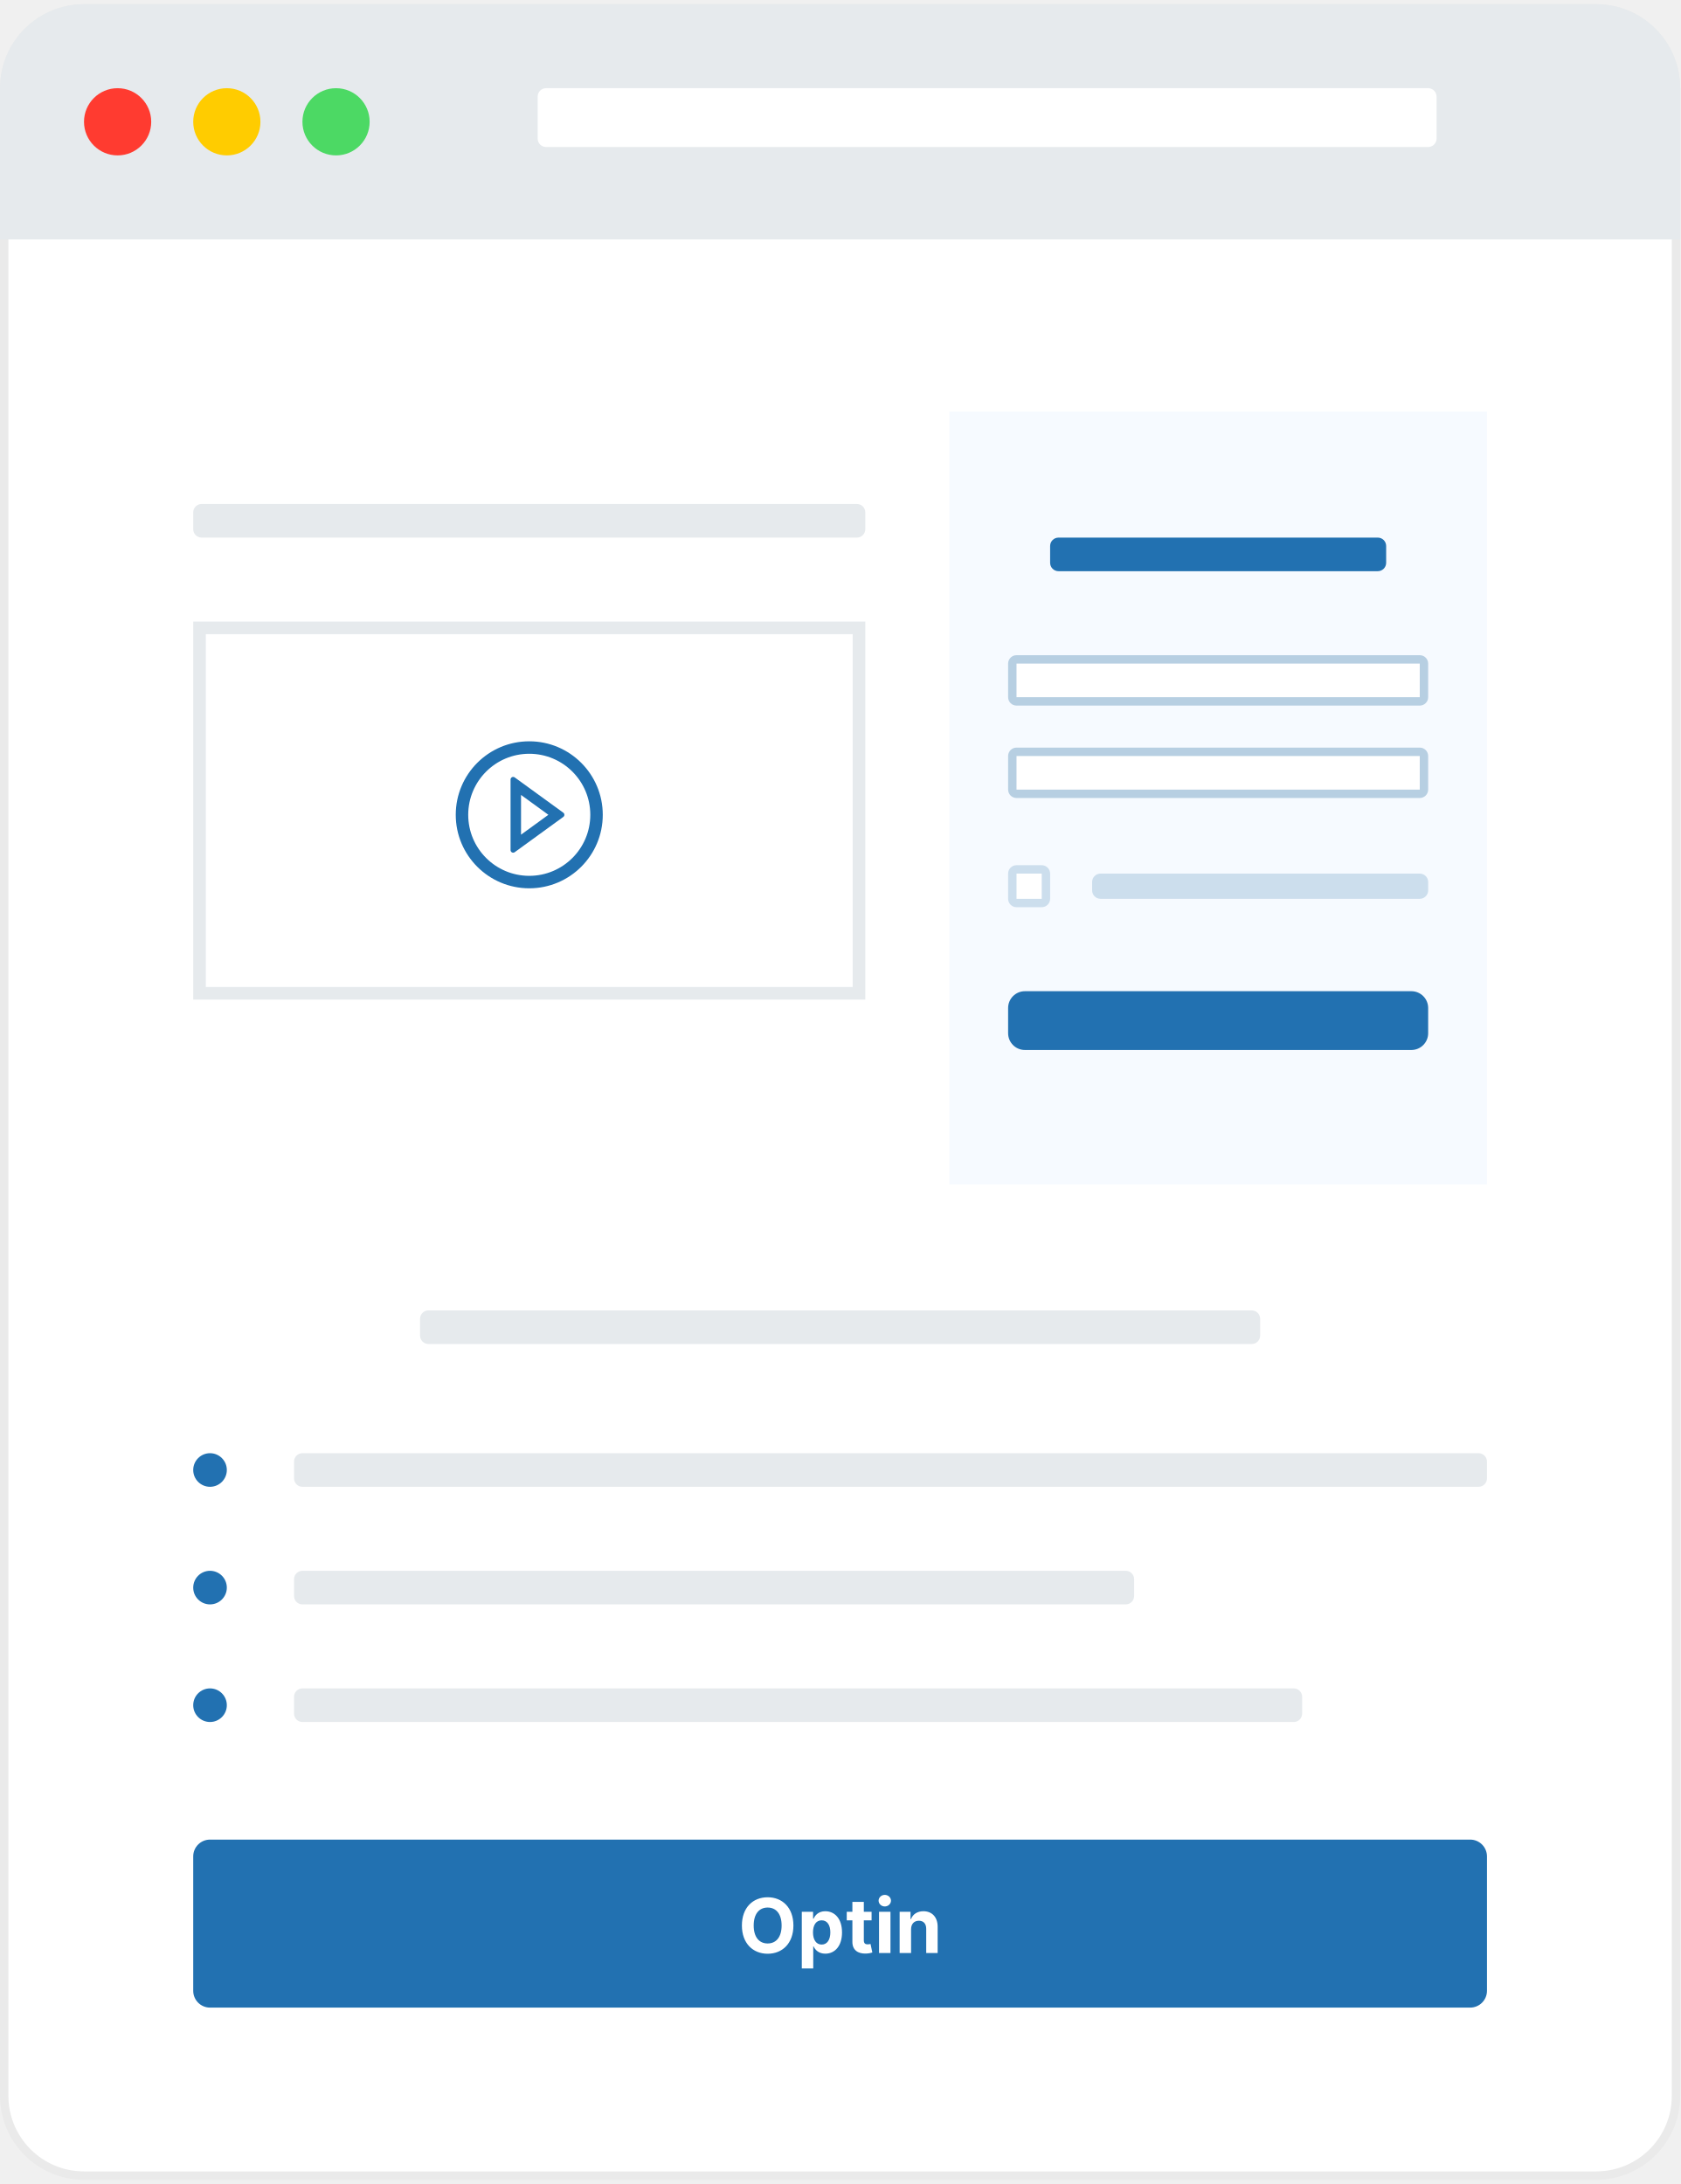
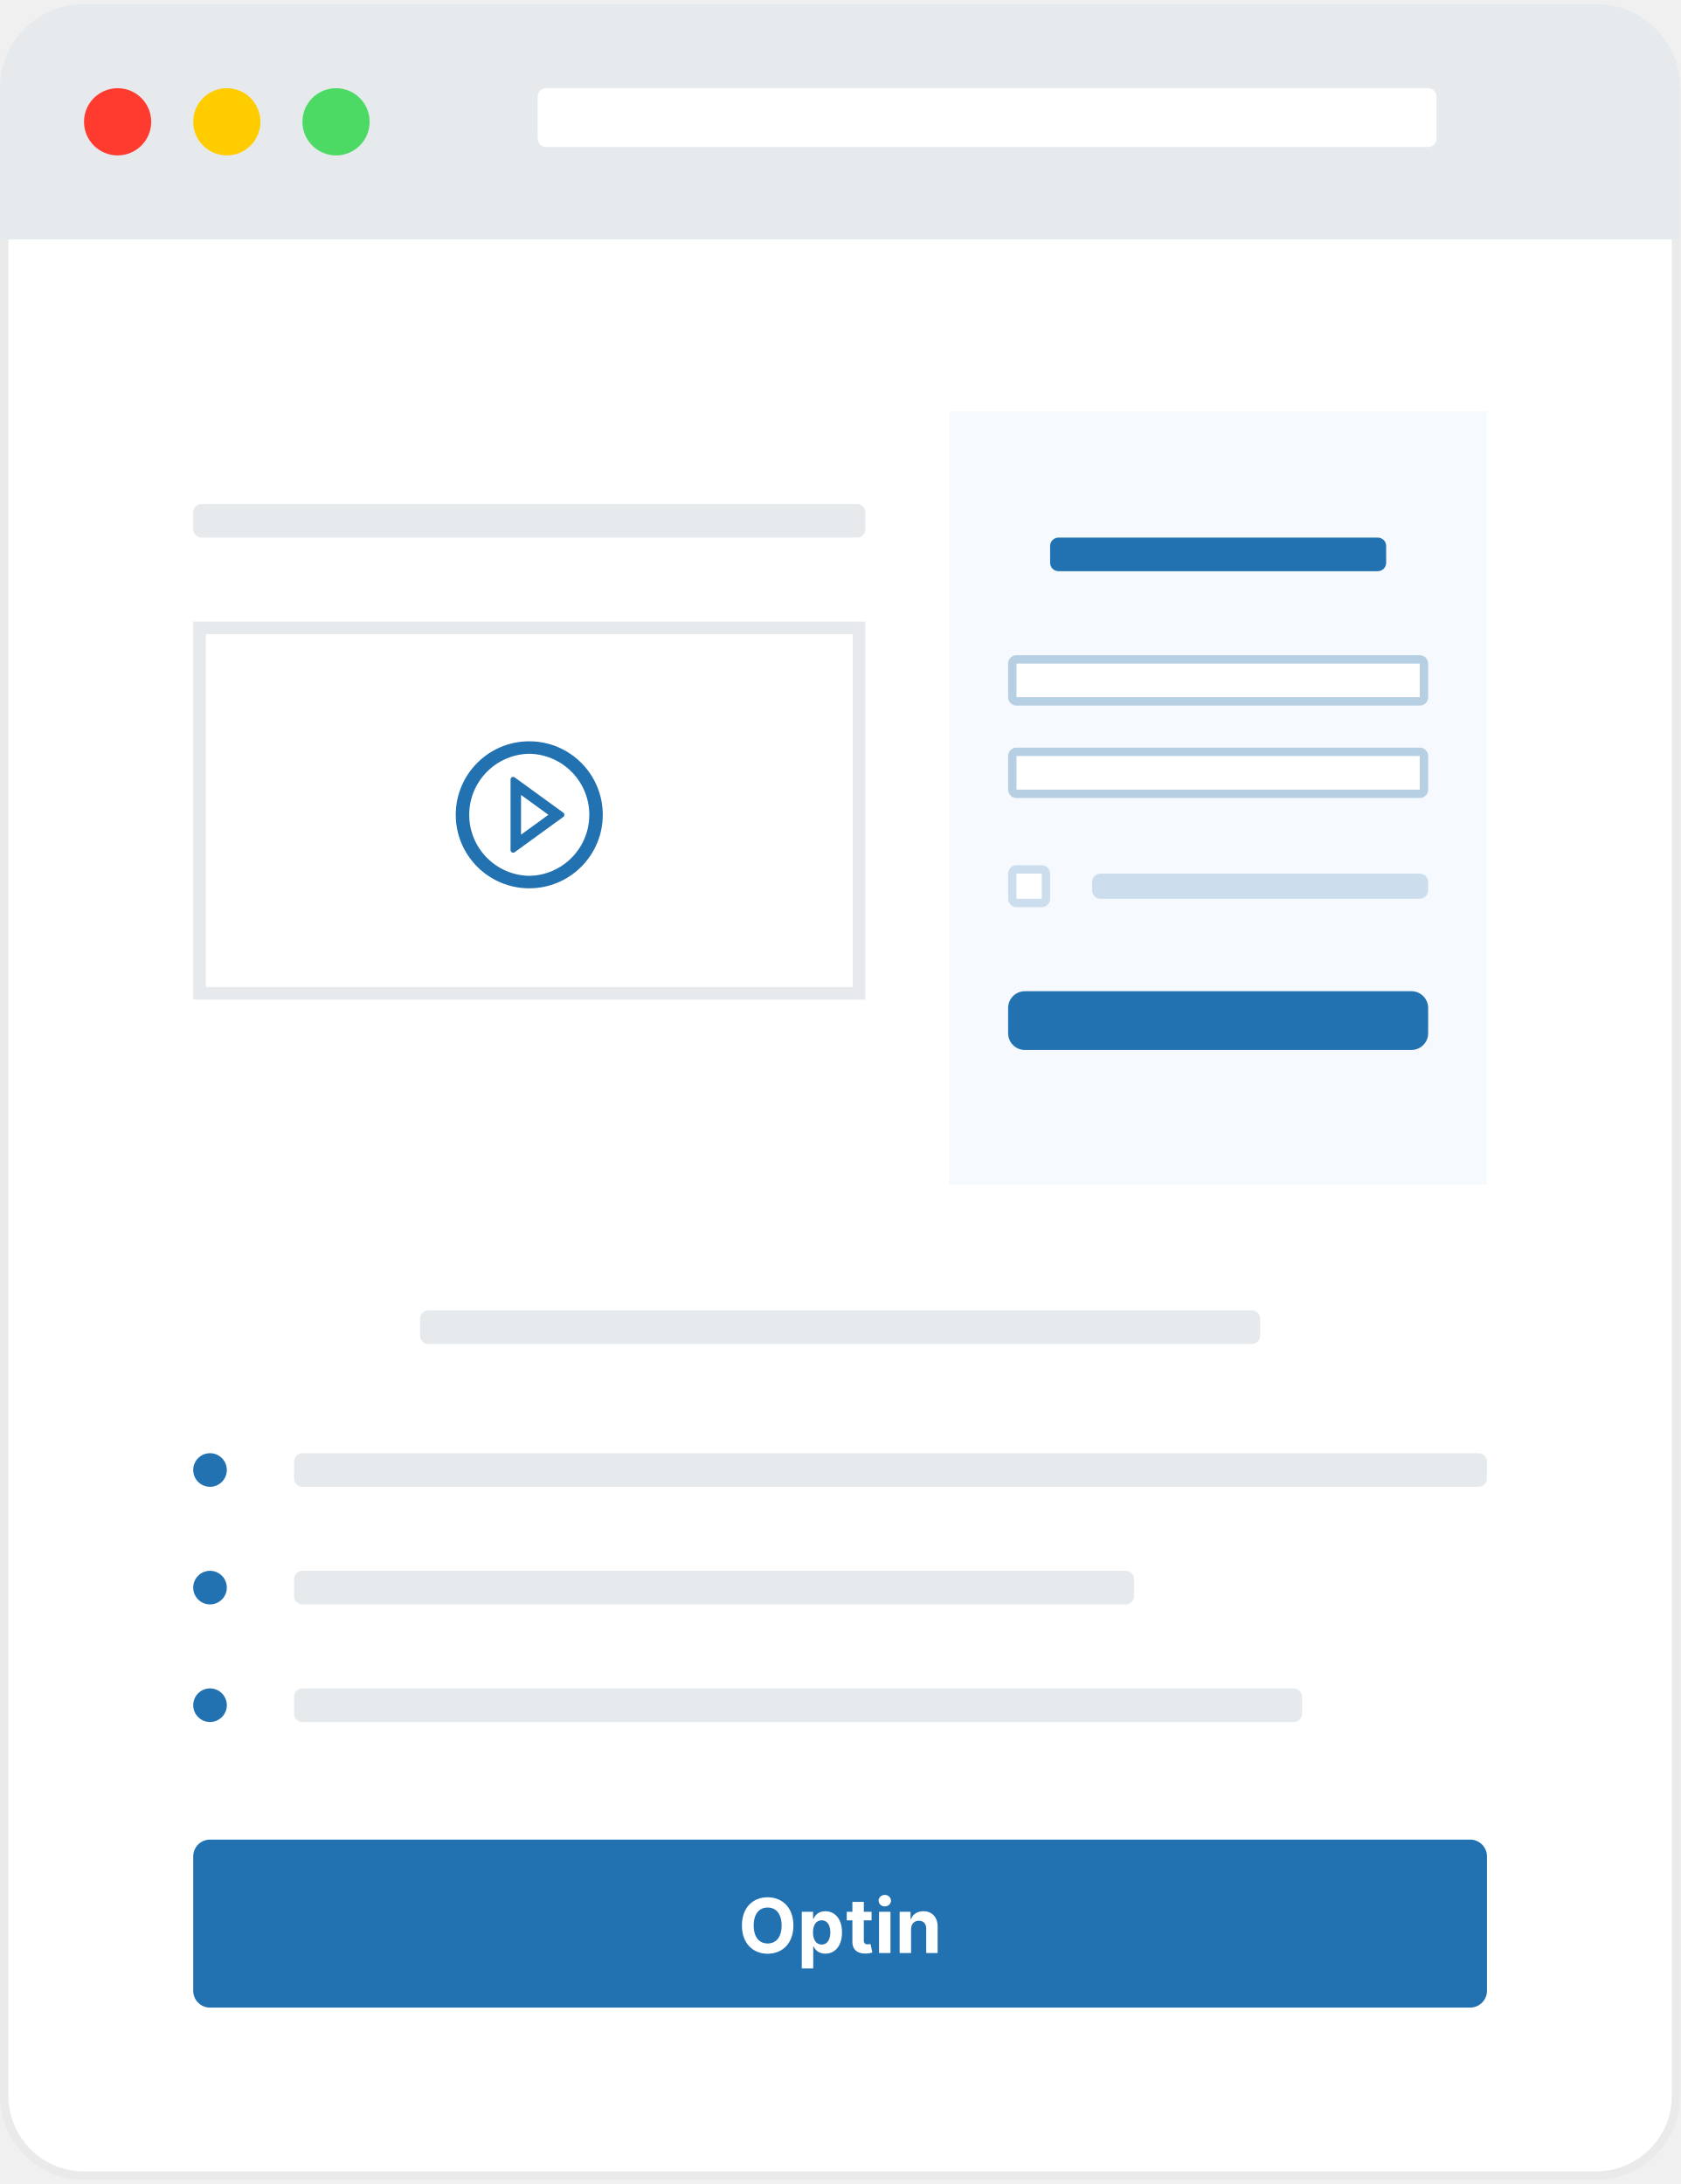
- <svg xmlns="http://www.w3.org/2000/svg" width="200" height="260" viewBox="0 0 200 260" fill="none">
-   <rect x="0.5" y="1" width="199" height="258" rx="9.5" fill="white" stroke="#EAEAEA" />
-   <path d="M0 10.5C0 4.977 4.477 0.5 10 0.5H190C195.523 0.5 200 4.977 200 10.5V28.5H0V10.5Z" fill="#E6EAED" />
+ <svg xmlns="http://www.w3.org/2000/svg" width="200" height="260" fill="none">
+   <rect x=".5" y="1" width="199" height="258" rx="9.5" fill="#fff" stroke="#EAEAEA" />
+   <path d="M0 10.5C0 4.977 4.477.5 10 .5h180c5.523 0 10 4.477 10 10v18H0v-18Z" fill="#E6EAED" />
  <circle cx="14" cy="14.5" r="4" fill="#FF3B30" />
-   <circle cx="27" cy="14.5" r="4" fill="#FFCC00" />
+   <circle cx="27" cy="14.5" r="4" fill="#FC0" />
  <circle cx="40" cy="14.5" r="4" fill="#4CD964" />
-   <rect x="64" y="10.5" width="107" height="7" rx="1" fill="white" />
-   <rect x="113" y="49" width="64" height="92" fill="#F6FAFF" />
+   <rect x="64" y="10.5" width="107" height="7" rx="1" fill="#fff" />
+   <path fill="#F6FAFF" d="M113 49h64v92h-64z" />
  <rect x="125" y="64" width="40" height="4" rx="1" fill="#2271B1" />
-   <path d="M120.5 79C120.5 78.724 120.724 78.5 121 78.5H169C169.276 78.5 169.5 78.724 169.5 79V83C169.5 83.276 169.276 83.5 169 83.5H121C120.724 83.5 120.5 83.276 120.5 83V79Z" fill="white" stroke="#B7CFE2" />
-   <path d="M120.5 90C120.5 89.724 120.724 89.5 121 89.5H169C169.276 89.5 169.5 89.724 169.5 90V94C169.5 94.276 169.276 94.5 169 94.5H121C120.724 94.5 120.5 94.276 120.5 94V90Z" fill="white" stroke="#B7CFE2" />
-   <rect x="120.5" y="103.5" width="4" height="4" rx="0.5" fill="white" stroke="#CCDEED" />
+   <path d="M120.5 79a.5.5 0 0 1 .5-.5h48a.5.5 0 0 1 .5.5v4a.5.5 0 0 1-.5.5h-48a.5.5 0 0 1-.5-.5v-4ZM120.5 90a.5.5 0 0 1 .5-.5h48a.5.5 0 0 1 .5.5v4a.5.5 0 0 1-.5.5h-48a.5.5 0 0 1-.5-.5v-4Z" fill="#fff" stroke="#B7CFE2" />
+   <rect x="120.5" y="103.5" width="4" height="4" rx=".5" fill="#fff" stroke="#CCDEED" />
  <rect x="130" y="104" width="40" height="3" rx="1" fill="#CCDEED" />
  <rect x="120" y="118" width="50" height="7" rx="2" fill="#2271B1" />
  <rect x="23" y="60" width="80" height="4" rx="1" fill="#E6EAED" />
-   <rect x="23.75" y="74.75" width="78.5" height="43.5" fill="white" stroke="#E6EAED" stroke-width="1.5" />
-   <path d="M63 88.25C58.168 88.25 54.25 92.168 54.25 97C54.25 101.832 58.168 105.75 63 105.75C67.832 105.75 71.75 101.832 71.75 97C71.75 92.168 67.832 88.25 63 88.25ZM63 104.266C58.988 104.266 55.734 101.012 55.734 97C55.734 92.988 58.988 89.734 63 89.734C67.012 89.734 70.266 92.988 70.266 97C70.266 101.012 67.012 104.266 63 104.266Z" fill="#2271B1" />
-   <path d="M67.051 96.748L61.268 92.549C61.221 92.515 61.166 92.494 61.109 92.49C61.052 92.485 60.994 92.496 60.943 92.523C60.892 92.549 60.849 92.589 60.819 92.638C60.789 92.687 60.773 92.743 60.773 92.801V101.199C60.773 101.455 61.062 101.6 61.268 101.451L67.051 97.252C67.091 97.223 67.123 97.185 67.146 97.141C67.168 97.098 67.18 97.049 67.18 97C67.18 96.951 67.168 96.902 67.146 96.859C67.123 96.815 67.091 96.777 67.051 96.748ZM62.02 99.365V94.635L65.275 97L62.02 99.365Z" fill="#2271B1" />
+   <path fill="#fff" stroke="#E6EAED" stroke-width="1.5" d="M23.75 74.75h78.5v43.5h-78.5z" />
+   <path d="M63 88.25a8.75 8.75 0 1 0 .001 17.501A8.75 8.75 0 0 0 63 88.25Zm0 16.016a7.267 7.267 0 0 1 0-14.532 7.267 7.267 0 0 1 0 14.532Z" fill="#2271B1" />
+   <path d="m67.05 96.748-5.782-4.2a.31.31 0 0 0-.495.253v8.398c0 .256.29.401.495.252l5.783-4.199a.312.312 0 0 0 .095-.393.312.312 0 0 0-.095-.111Zm-5.03 2.617v-4.73L65.275 97l-3.256 2.365Z" fill="#2271B1" />
  <rect x="50" y="156" width="100" height="4" rx="1" fill="#E6EAED" />
  <circle cx="25" cy="175" r="2" fill="#2271B1" />
  <circle cx="25" cy="189" r="2" fill="#2271B1" />
  <circle cx="25" cy="203" r="2" fill="#2271B1" />
  <rect x="35" y="173" width="142" height="4" rx="1" fill="#E6EAED" />
  <rect x="35" y="187" width="100" height="4" rx="1" fill="#E6EAED" />
  <rect x="35" y="201" width="120" height="4" rx="1" fill="#E6EAED" />
  <rect x="23" y="219" width="154" height="20" rx="2" fill="#2271B1" />
-   <path d="M94.442 229.227C94.442 227.086 93.112 225.865 91.377 225.865C89.632 225.865 88.312 227.086 88.312 229.227C88.312 231.359 89.632 232.589 91.377 232.589C93.112 232.589 94.442 231.369 94.442 229.227ZM93.039 229.227C93.039 230.614 92.38 231.365 91.377 231.365C90.37 231.365 89.715 230.614 89.715 229.227C89.715 227.84 90.37 227.089 91.377 227.089C92.38 227.089 93.039 227.84 93.039 229.227ZM95.441 234.341H96.803V231.714H96.844C97.033 232.123 97.445 232.58 98.238 232.58C99.356 232.58 100.229 231.695 100.229 230.052C100.229 228.364 99.318 227.527 98.241 227.527C97.42 227.527 97.026 228.016 96.844 228.415H96.784V227.591H95.441V234.341ZM96.774 230.045C96.774 229.17 97.145 228.61 97.806 228.61C98.481 228.61 98.839 229.195 98.839 230.045C98.839 230.902 98.474 231.496 97.806 231.496C97.151 231.496 96.774 230.921 96.774 230.045ZM103.748 227.591H102.824V226.415H101.463V227.591H100.791V228.614H101.463V231.17C101.456 232.132 102.111 232.609 103.099 232.567C103.451 232.554 103.7 232.484 103.837 232.439L103.623 231.426C103.556 231.439 103.412 231.471 103.284 231.471C103.013 231.471 102.824 231.369 102.824 230.991V228.614H103.748V227.591ZM104.635 232.5H105.996V227.591H104.635V232.5ZM105.319 226.958C105.724 226.958 106.057 226.648 106.057 226.268C106.057 225.891 105.724 225.581 105.319 225.581C104.916 225.581 104.583 225.891 104.583 226.268C104.583 226.648 104.916 226.958 105.319 226.958ZM108.448 229.662C108.451 229.029 108.829 228.658 109.378 228.658C109.925 228.658 110.254 229.016 110.251 229.617V232.5H111.612V229.374C111.612 228.23 110.941 227.527 109.918 227.527C109.19 227.527 108.662 227.885 108.442 228.457H108.384V227.591H107.087V232.5H108.448V229.662Z" fill="white" />
+   <path d="M94.442 229.227c0-2.141-1.33-3.362-3.065-3.362-1.745 0-3.065 1.221-3.065 3.362 0 2.132 1.32 3.362 3.065 3.362 1.735 0 3.065-1.22 3.065-3.362Zm-1.403 0c0 1.387-.659 2.138-1.662 2.138-1.007 0-1.662-.751-1.662-2.138s.655-2.138 1.662-2.138c1.003 0 1.662.751 1.662 2.138Zm2.402 5.114h1.362v-2.627h.041c.189.409.601.866 1.394.866 1.118 0 1.991-.885 1.991-2.528 0-1.688-.911-2.525-1.988-2.525-.821 0-1.215.489-1.397.888h-.06v-.824H95.44v6.75Zm1.333-4.296c0-.875.37-1.435 1.032-1.435.675 0 1.033.585 1.033 1.435 0 .857-.365 1.451-1.033 1.451-.655 0-1.032-.575-1.032-1.451Zm6.974-2.454h-.924v-1.176h-1.361v1.176h-.672v1.023h.672v2.556c-.007.962.648 1.439 1.636 1.397.352-.013.601-.083.738-.128l-.214-1.013c-.067.013-.211.045-.339.045-.271 0-.46-.102-.46-.48v-2.377h.924v-1.023Zm.887 4.909h1.361v-4.909h-1.361v4.909Zm.684-5.542c.405 0 .738-.31.738-.69 0-.377-.333-.687-.738-.687-.403 0-.736.31-.736.687 0 .38.333.69.736.69Zm3.129 2.704c.003-.633.381-1.004.93-1.004.547 0 .876.358.873.959v2.883h1.361v-3.126c0-1.144-.671-1.847-1.694-1.847-.728 0-1.256.358-1.476.93h-.058v-.866h-1.297v4.909h1.361v-2.838Z" fill="#fff" />
</svg>
